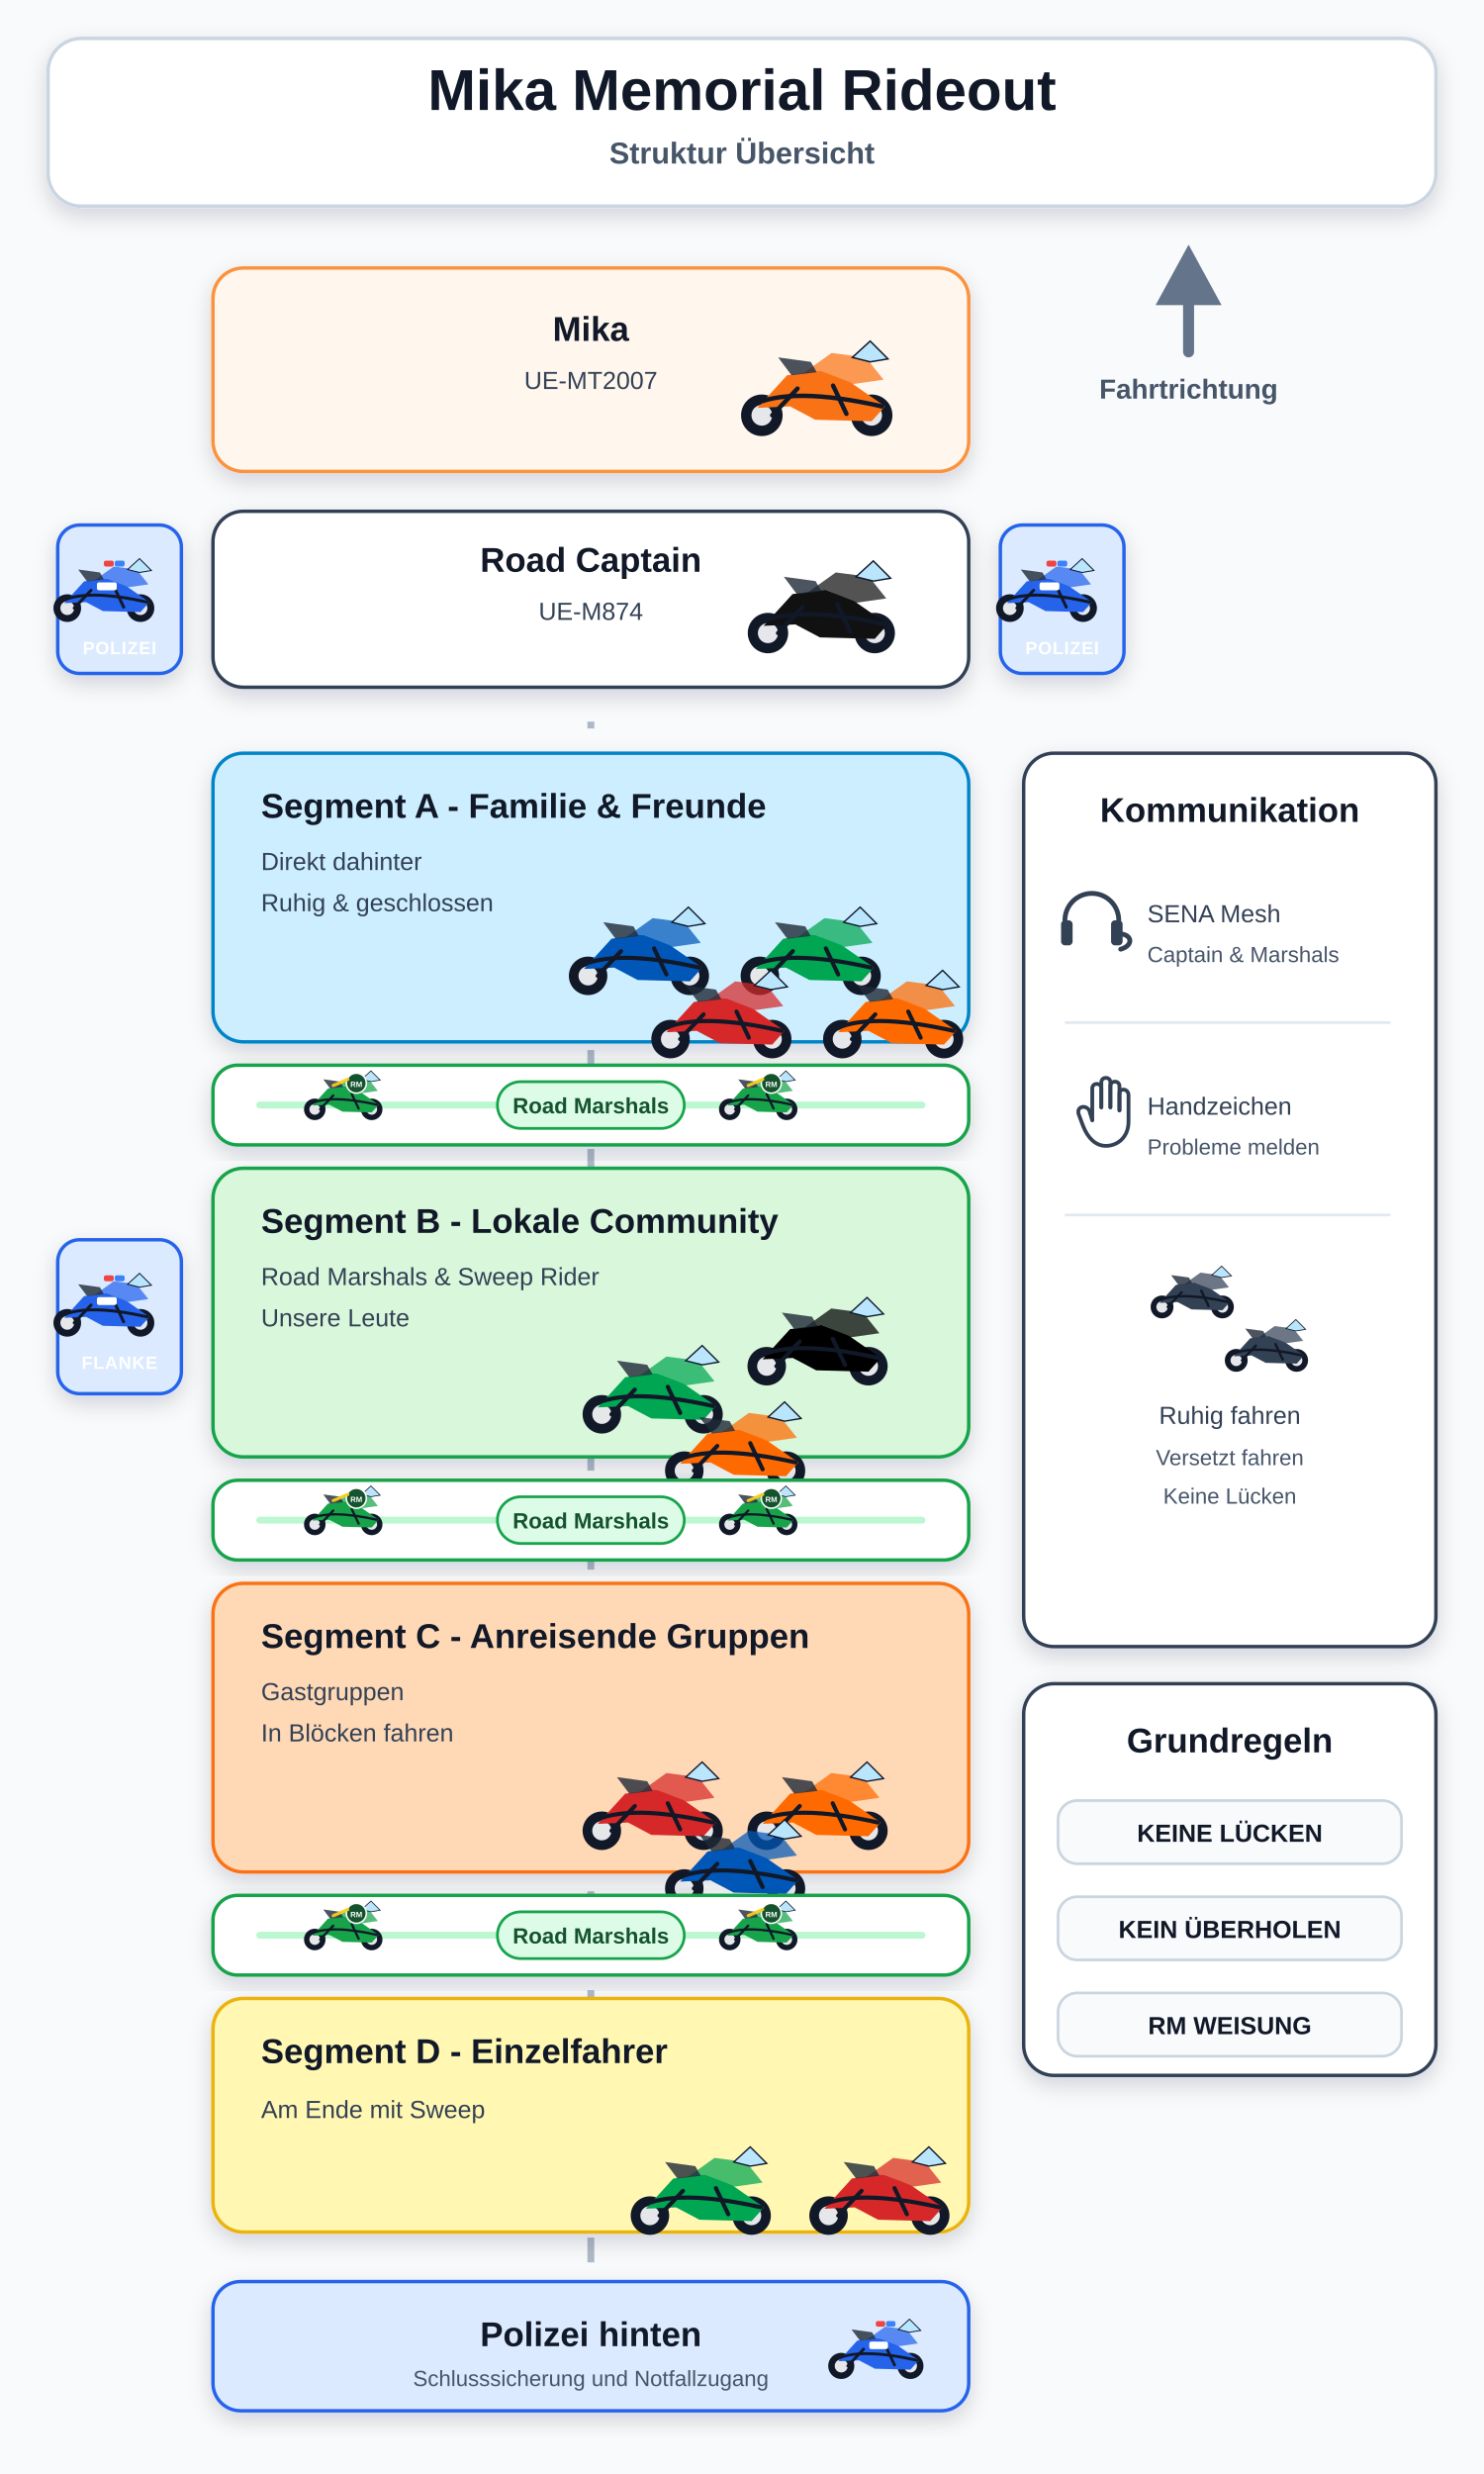
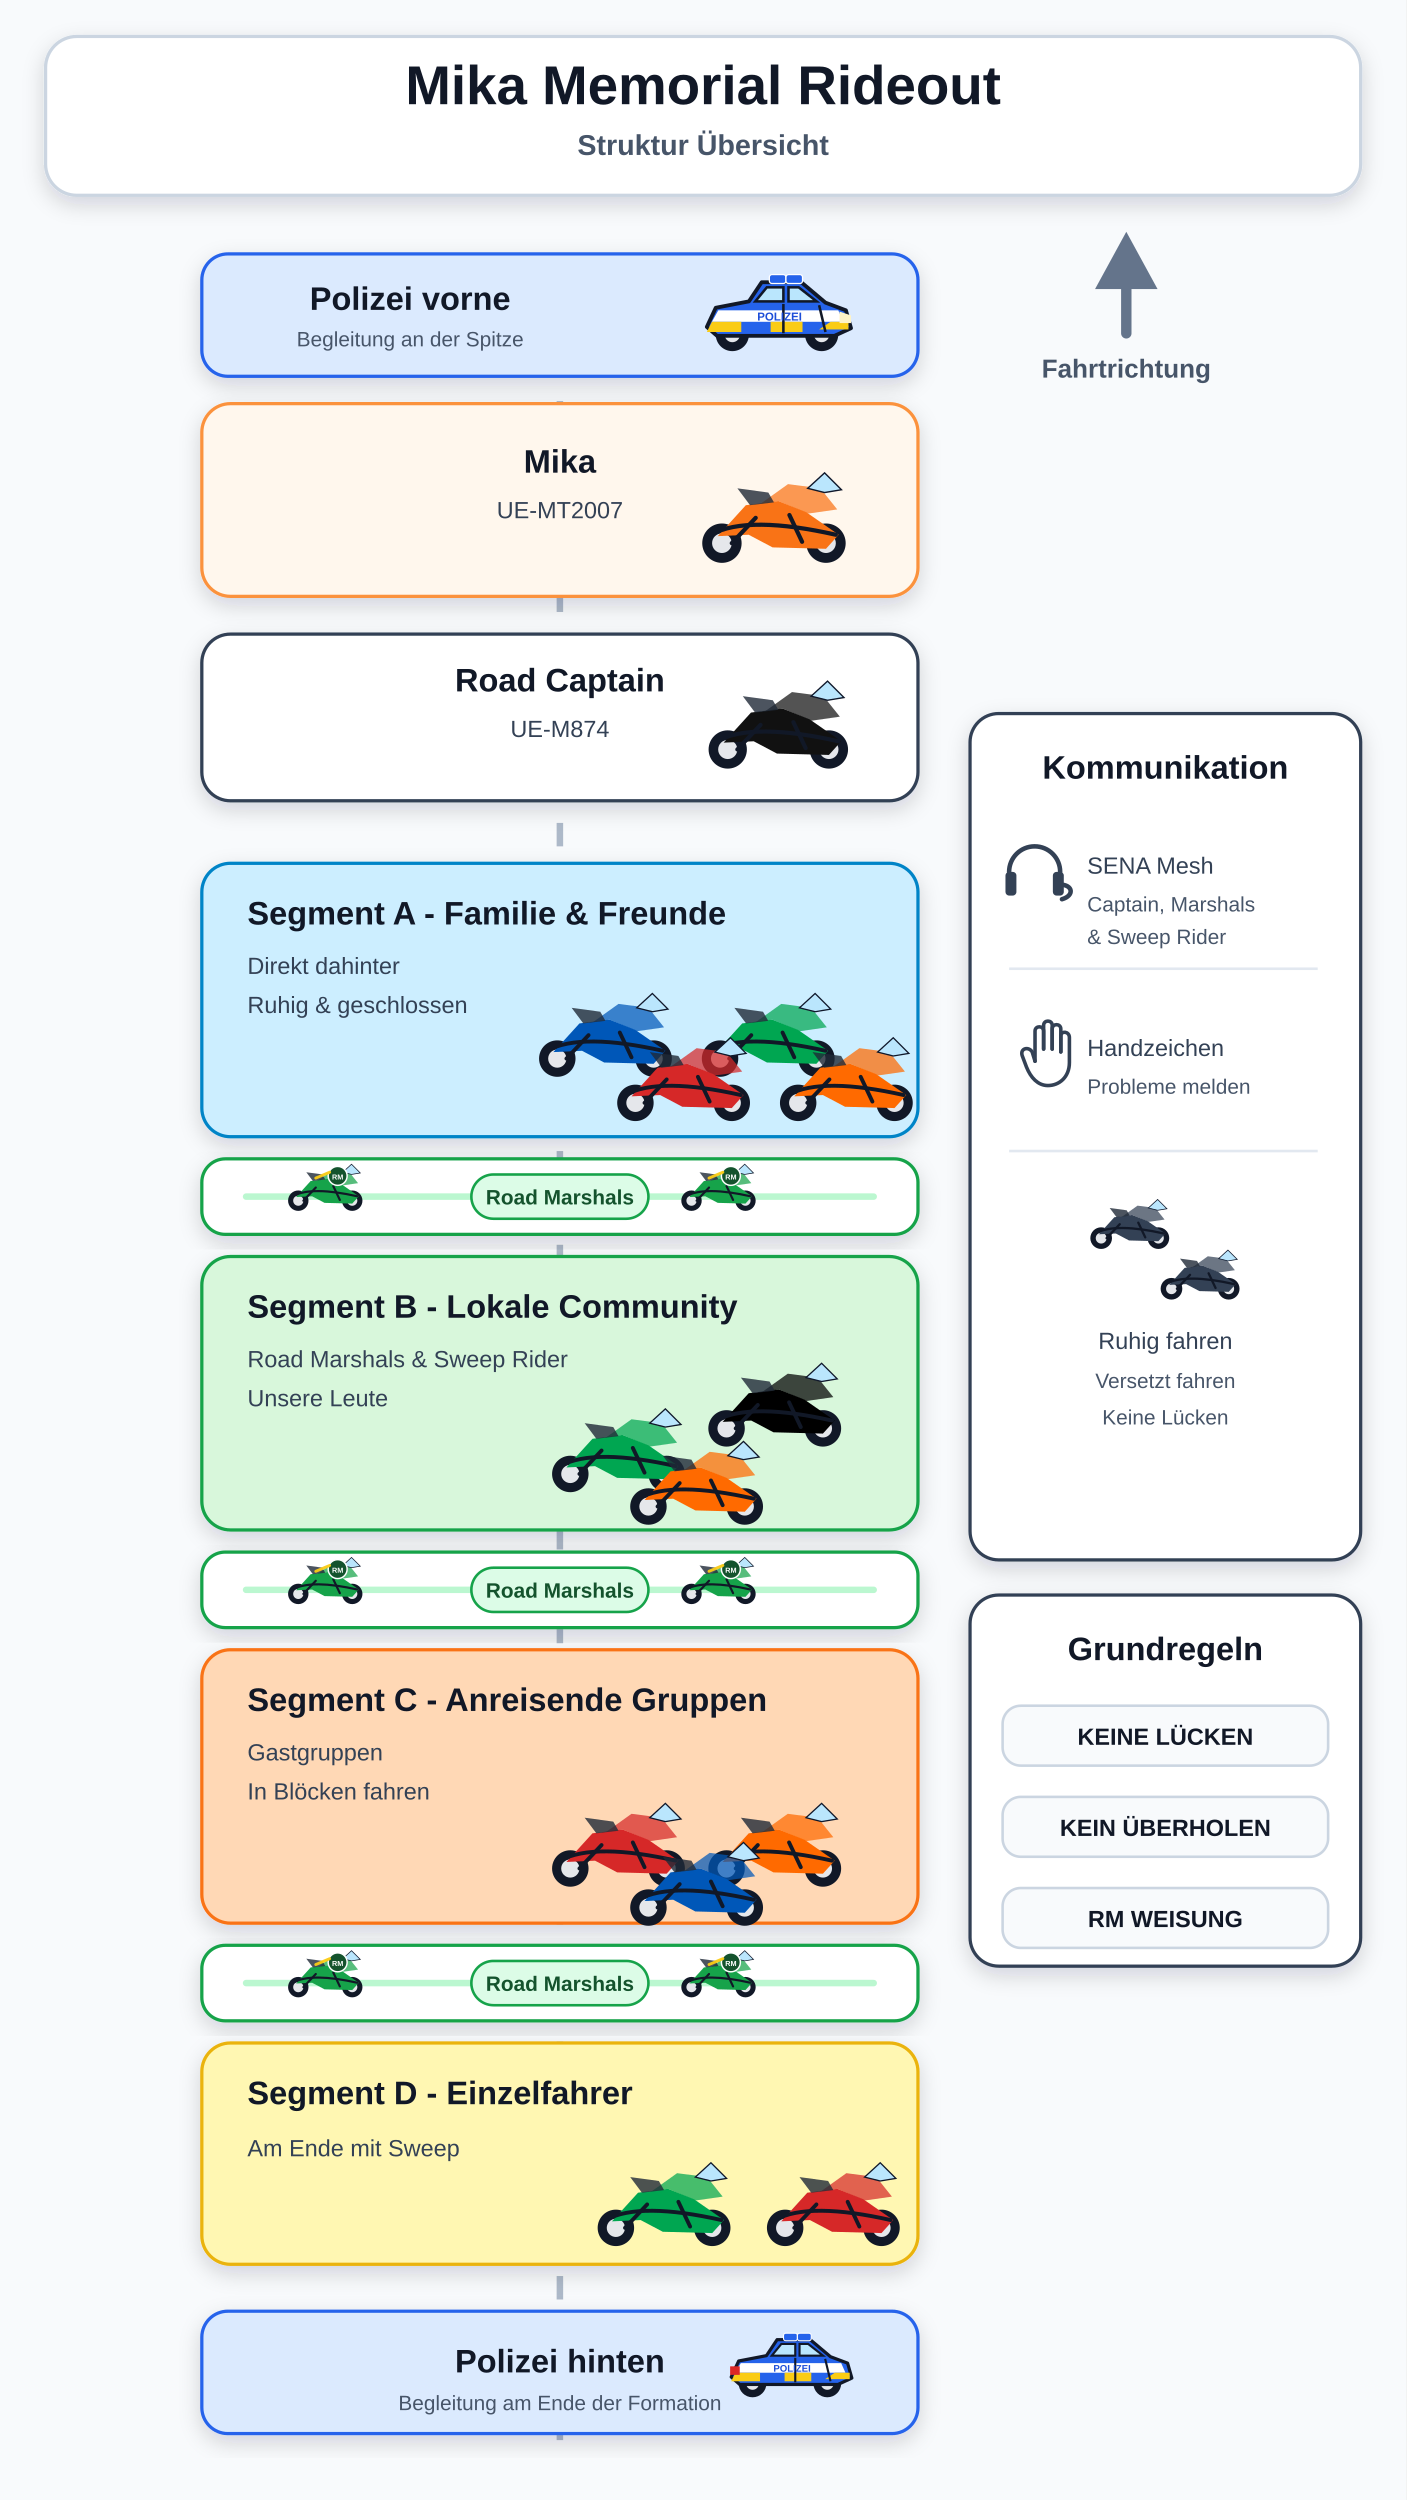
- <svg xmlns="http://www.w3.org/2000/svg" width="1080" height="1800" viewBox="0 0 1080 1800">
+ <svg xmlns="http://www.w3.org/2000/svg" width="1080" height="1920" viewBox="0 0 1080 1920">
  <defs>
    <filter id="shadow" x="-20%" y="-20%" width="140%" height="140%">
      <feDropShadow dx="0" dy="6" stdDeviation="8" flood-color="#0f172a" flood-opacity="0.16" />
    </filter>
    <style>
      .title{font:700 42px 'Segoe UI', Arial, sans-serif;fill:#111827}
      .subtitle{font:600 22px 'Segoe UI', Arial, sans-serif;fill:#475569}
      .section{font:700 25px 'Segoe UI', Arial, sans-serif;fill:#111827}
      .text{font:18px 'Segoe UI', Arial, sans-serif;fill:#334155}
      .small{font:16px 'Segoe UI', Arial, sans-serif;fill:#475569}
      .tiny{font:700 13px 'Segoe UI', Arial, sans-serif;fill:#ffffff;letter-spacing:.5px}
      .rule{font:700 24px 'Segoe UI', Arial, sans-serif;fill:#ffffff;letter-spacing:.5px}
      .label{font:700 15px 'Segoe UI', Arial, sans-serif;fill:#111827}
      .card{filter:url(#shadow);stroke-width:2.5}
      .lane{stroke:#94a3b8;stroke-width:5;stroke-dasharray:18 18;opacity:.75}
      .arrowText{font:700 20px 'Segoe UI', Arial, sans-serif;fill:#475569}
    </style>
    <g id="sportbike">
      <circle cx="18" cy="52" r="14" fill="#111827" />
      <circle cx="92" cy="52" r="14" fill="#111827" />
      <circle cx="18" cy="52" r="7" fill="#e5e7eb" />
      <circle cx="92" cy="52" r="7" fill="#e5e7eb" />
      <path d="M15 47 L35 25 L58 22 L78 30 L101 46 L92 56 L54 55 L37 46 Z" fill="currentColor" />
      <path d="M44 25 L65 10 L88 13 L100 28 L79 31 L58 22 Z" fill="currentColor" opacity="0.72" />
      <path d="M79 13 L91 2 L103 14 L91 16 Z" fill="#bae6fd" stroke="#0f172a" stroke-width="1" />
      <path d="M38 25 L29 13 L51 16 L55 23 Z" fill="#1f2937" opacity=".8" />
      <path d="M10 46 C28 36, 59 37, 99 46" fill="none" stroke="#111827" stroke-width="3" stroke-linecap="round" />
      <path d="M66 32 L75 51" stroke="#111827" stroke-width="3" stroke-linecap="round" />
      <path d="M42 34 L25 52" stroke="#111827" stroke-width="3" stroke-linecap="round" />
    </g>
-     <g id="policebike">
-       <use href="#sportbike" style="color:#2563eb" />
-       <rect x="48" y="26" width="20" height="8" rx="2" fill="#ffffff" />
-       <rect x="55" y="4" width="10" height="6" rx="2" fill="#ef4444" />
-       <rect x="66" y="4" width="10" height="6" rx="2" fill="#3b82f6" />
+     <g id="policecarFront">
+       <circle cx="28" cy="53" r="13" fill="#111827" />
+       <circle cx="28" cy="53" r="6" fill="#e5e7eb" />
+       <circle cx="98" cy="53" r="13" fill="#111827" />
+       <circle cx="98" cy="53" r="6" fill="#e5e7eb" />
+       <path d="M8 47 L15 32 L41 27 L51 12 L82 12 L101 28 L117 34 L121 48 L108 54 L16 54 Z" fill="#2563eb" stroke="#111827" stroke-width="3" stroke-linejoin="round" />
+       <path d="M46 27 L55 16 H68 V27 Z" fill="#bae6fd" stroke="#111827" stroke-width="2" />
+       <path d="M72 16 H80 L94 27 H72 Z" fill="#bae6fd" stroke="#111827" stroke-width="2" />
+       <path d="M17 34 L111 34 L115 43 L12 43 Z" fill="#ffffff" />
+       <path d="M12 43 H35 V51 H8 Z M58 43 H83 V51 H58 Z M105 43 H119 V49 H96 Z" fill="#facc15" />
+       <path d="M68 29 V52 M96 30 L101 51" stroke="#111827" stroke-width="2" />
+       <rect x="57" y="6" width="13" height="7" rx="2" fill="#2563eb" stroke="#ffffff" stroke-width="1" />
+       <rect x="70" y="6" width="13" height="7" rx="2" fill="#2563eb" stroke="#ffffff" stroke-width="1" />
+       <path d="M112 35 L121 38 L121 44 H112 Z" fill="#fef3c7" />
+       <text x="65" y="42" text-anchor="middle" font-family="Segoe UI, Arial, sans-serif" font-size="9" font-weight="800" fill="#1d4ed8">POLIZEI</text>
+     </g>
+     <g id="policecarRear">
+       <circle cx="28" cy="53" r="13" fill="#111827" />
+       <circle cx="28" cy="53" r="6" fill="#e5e7eb" />
+       <circle cx="98" cy="53" r="13" fill="#111827" />
+       <circle cx="98" cy="53" r="6" fill="#e5e7eb" />
+       <path d="M8 47 L15 32 L41 27 L51 12 L82 12 L101 28 L117 34 L121 48 L108 54 L16 54 Z" fill="#2563eb" stroke="#111827" stroke-width="3" stroke-linejoin="round" />
+       <path d="M46 27 L55 16 H68 V27 Z" fill="#bae6fd" stroke="#111827" stroke-width="2" />
+       <path d="M72 16 H80 L94 27 H72 Z" fill="#bae6fd" stroke="#111827" stroke-width="2" />
+       <path d="M17 34 L111 34 L115 43 L12 43 Z" fill="#ffffff" />
+       <path d="M12 43 H35 V51 H8 Z M58 43 H83 V51 H58 Z M105 43 H119 V49 H96 Z" fill="#facc15" />
+       <path d="M68 29 V52 M96 30 L101 51" stroke="#111827" stroke-width="2" />
+       <rect x="57" y="6" width="13" height="7" rx="2" fill="#2563eb" stroke="#ffffff" stroke-width="1" />
+       <rect x="70" y="6" width="13" height="7" rx="2" fill="#2563eb" stroke="#ffffff" stroke-width="1" />
+       <path d="M7 37 H16 V45 H7 Z" fill="#dc2626" />
+       <text x="65" y="42" text-anchor="middle" font-family="Segoe UI, Arial, sans-serif" font-size="9" font-weight="800" fill="#1d4ed8">POLIZEI</text>
    </g>
    <g id="roadMarshalBike">
      <use href="#sportbike" style="color:#16a34a" />
      <circle cx="72" cy="18" r="13" fill="#14532d" stroke="#ffffff" stroke-width="2" />
      <text x="72" y="23" text-anchor="middle" font-family="Segoe UI, Arial, sans-serif" font-size="10" font-weight="700" fill="#ffffff">RM</text>
      <path d="M42 21 L61 13" stroke="#facc15" stroke-width="4" stroke-linecap="round" opacity=".95" />
    </g>
    <g id="marshalIcon">
      <circle cx="0" cy="0" r="24" fill="#15803d" />
      <text x="0" y="7" text-anchor="middle" font-family="Segoe UI, Arial, sans-serif" font-size="16" font-weight="700" fill="#ffffff">M</text>
    </g>
    <g id="headsetIcon" fill="none" stroke="#334155" stroke-width="5" stroke-linecap="round">
      <path d="M0 28 A28 28 0 0 1 56 28" />
      <rect x="-4" y="28" width="12" height="26" rx="4" fill="#334155" stroke="none" />
      <rect x="48" y="28" width="12" height="26" rx="4" fill="#334155" stroke="none" />
      <path d="M56 42 C70 42 72 54 58 58" />
    </g>
    <g id="handIcon" fill="none" stroke="#334155" stroke-width="5" stroke-linejoin="round" stroke-linecap="round">
      <path d="M18 60 L18 18 C18 10 30 10 30 18 L30 43" />
      <path d="M30 43 L30 10 C30 2 42 2 42 10 L42 43" />
      <path d="M42 43 L42 15 C42 7 54 7 54 15 L54 47" />
      <path d="M54 47 L54 25 C54 17 66 18 66 27 L66 62 C66 82 52 94 36 94 C22 94 12 83 6 68 L0 52 C-3 42 9 39 14 47 L18 60" />
    </g>
    <g id="staggerIcon">
      <use href="#sportbike" transform="scale(.55)" style="color:#334155" />
      <use href="#sportbike" transform="translate(50 36) scale(.55)" style="color:#334155" />
    </g>
    <g id="marshalBand">
      <rect x="0" y="0" width="550" height="58" rx="18" fill="#ffffff" stroke="#16a34a" stroke-width="2.5" filter="url(#shadow)" />
      <line x1="34" y1="29" x2="516" y2="29" stroke="#bbf7d0" stroke-width="5" stroke-linecap="round" />
      <g transform="translate(64 3) scale(.56)">
        <use href="#roadMarshalBike" />
      </g>
      <g transform="translate(366 3) scale(.56)">
        <use href="#roadMarshalBike" />
      </g>
      <rect x="207" y="12" width="136" height="34" rx="17" fill="#dcfce7" stroke="#16a34a" stroke-width="2" />
      <text x="275" y="35" text-anchor="middle" font-family="Segoe UI, Arial, sans-serif" font-size="16" font-weight="700" fill="#14532d">Road Marshals</text>
    </g>
  </defs>
-   <rect width="1080" height="1800" fill="#f8fafc" />
+   <rect width="1080" height="1920" fill="#f8fafc" />
  <rect x="35" y="28" width="1010" height="122" rx="24" fill="#ffffff" stroke="#cbd5e1" stroke-width="2.5" filter="url(#shadow)" />
  <text x="540" y="80" text-anchor="middle" class="title">Mika Memorial Rideout</text>
  <text x="540" y="119" text-anchor="middle" class="subtitle">Struktur Übersicht</text>
-   <line x1="430" y1="1754" x2="430" y2="525" class="lane" />
+   <line x1="430" y1="1874" x2="430" y2="292" class="lane" />
  <g id="directionMarker" transform="translate(865 178)">
    <line x1="0" y1="78" x2="0" y2="18" stroke="#64748b" stroke-width="8" stroke-linecap="round" />
    <polygon points="0,0 -24,44 24,44" fill="#64748b" />
    <text x="0" y="112" text-anchor="middle" class="arrowText">Fahrtrichtung</text>
  </g>
-   <rect x="155" y="195" width="550" height="148" rx="22" fill="#fff7ed" stroke="#fb923c" class="card" />
-   <text x="430" y="248" text-anchor="middle" class="section">Mika</text>
-   <text x="430" y="283" text-anchor="middle" class="text">UE-MT2007</text>
-   <g transform="translate(535 246) scale(1.08)" style="color:#f97316">
-     <use href="#sportbike" />
-   </g>
-   <rect x="155" y="372" width="550" height="128" rx="22" fill="#ffffff" stroke="#334155" class="card" />
-   <text x="430" y="416" text-anchor="middle" class="section">Road Captain</text>
-   <text x="430" y="451" text-anchor="middle" class="text">UE-M874</text>
-   <g transform="translate(540 406) scale(1.05)" style="color:#111111">
-     <use href="#sportbike" />
-   </g>
-   <rect x="42" y="382" width="90" height="108" rx="16" fill="#dbeafe" stroke="#2563eb" stroke-width="2.5" filter="url(#shadow)" />
-   <g transform="translate(36 405) scale(.72)">
-     <use href="#policebike" />
-   </g>
-   <text x="87" y="476" text-anchor="middle" class="tiny" fill="#1d4ed8">POLIZEI</text>
-   <rect x="728" y="382" width="90" height="108" rx="16" fill="#dbeafe" stroke="#2563eb" stroke-width="2.5" filter="url(#shadow)" />
-   <g transform="translate(722 405) scale(.72)">
-     <use href="#policebike" />
-   </g>
-   <text x="773" y="476" text-anchor="middle" class="tiny" fill="#1d4ed8">POLIZEI</text>
-   <rect x="155" y="548" width="550" height="210" rx="22" fill="#cceeff" stroke="#0284c7" class="card" />
-   <text x="190" y="595" class="section">Segment A - Familie &amp; Freunde</text>
-   <text x="190" y="633" class="text">Direkt dahinter</text>
-   <text x="190" y="663" class="text">Ruhig &amp; geschlossen</text>
-   <g transform="translate(410 658)" style="color:#0057b8">
-     <use href="#sportbike" />
-   </g>
-   <g transform="translate(535 658)" style="color:#00a651">
-     <use href="#sportbike" />
-   </g>
-   <g transform="translate(470 704)" style="color:#d62828">
-     <use href="#sportbike" />
-   </g>
-   <g transform="translate(595 704)" style="color:#ff6a00">
-     <use href="#sportbike" />
-   </g>
-   <g transform="translate(155 775)">
-     <use href="#marshalBand" />
-   </g>
-   <rect x="155" y="850" width="550" height="210" rx="22" fill="#d8f7db" stroke="#16a34a" class="card" />
-   <text x="190" y="897" class="section">Segment B - Lokale Community</text>
-   <text x="190" y="935" class="text">Road Marshals &amp; Sweep Rider</text>
-   <text x="190" y="965" class="text">Unsere Leute</text>
-   <g transform="translate(420 977)" style="color:#00a651">
-     <use href="#sportbike" />
-   </g>
-   <g transform="translate(540 942)" style="--bike-main:#0057b8;--bike-accent:#93c5fd">
-     <use href="#sportbike" />
-   </g>
-   <g transform="translate(480 1018)" style="color:#ff6a00">
-     <use href="#sportbike" />
-   </g>
-   <rect x="42" y="902" width="90" height="112" rx="16" fill="#dbeafe" stroke="#2563eb" stroke-width="2.5" filter="url(#shadow)" />
-   <g transform="translate(36 925) scale(.72)">
-     <use href="#policebike" />
-   </g>
-   <text x="87" y="996" text-anchor="middle" class="tiny" fill="#1d4ed8">FLANKE</text>
-   <g transform="translate(155 1077)">
-     <use href="#marshalBand" />
-   </g>
-   <rect x="155" y="1152" width="550" height="210" rx="22" fill="#ffd8b5" stroke="#f97316" class="card" />
-   <text x="190" y="1199" class="section">Segment C - Anreisende Gruppen</text>
-   <text x="190" y="1237" class="text">Gastgruppen</text>
-   <text x="190" y="1267" class="text">In Blöcken fahren</text>
-   <g transform="translate(420 1280)" style="color:#d62828">
-     <use href="#sportbike" />
-   </g>
-   <g transform="translate(540 1280)" style="color:#ff6a00">
-     <use href="#sportbike" />
-   </g>
-   <g transform="translate(480 1322)" style="color:#0057b8">
-     <use href="#sportbike" />
-   </g>
-   <g transform="translate(155 1379)">
-     <use href="#marshalBand" />
-   </g>
-   <rect x="155" y="1454" width="550" height="170" rx="22" fill="#fff7b2" stroke="#eab308" class="card" />
-   <text x="190" y="1501" class="section">Segment D - Einzelfahrer</text>
-   <text x="190" y="1541" class="text">Am Ende mit Sweep</text>
-   <g transform="translate(455 1560)" style="color:#00a651">
-     <use href="#sportbike" />
-   </g>
-   <g transform="translate(585 1560)" style="color:#d62828">
-     <use href="#sportbike" />
-   </g>
-   <rect x="155" y="1660" width="550" height="94" rx="20" fill="#dbeafe" stroke="#2563eb" class="card" />
-   <text x="430" y="1707" text-anchor="middle" class="section">Polizei hinten</text>
-   <text x="430" y="1736" text-anchor="middle" class="small">Schlusssicherung und Notfallzugang</text>
-   <g transform="translate(600 1686) scale(.68)">
-     <use href="#policebike" />
+   <rect x="155" y="195" width="550" height="94" rx="20" fill="#dbeafe" stroke="#2563eb" class="card" />
+   <text x="315" y="238" text-anchor="middle" class="section">Polizei vorne</text>
+   <text x="315" y="266" text-anchor="middle" class="small">Begleitung an der Spitze</text>
+   <g transform="translate(535 205) scale(.98)">
+     <use href="#policecarFront" />
+   </g>
+   <g id="rideoutFormation" transform="translate(0 115)">
+     <rect x="155" y="195" width="550" height="148" rx="22" fill="#fff7ed" stroke="#fb923c" class="card" />
+     <text x="430" y="248" text-anchor="middle" class="section">Mika</text>
+     <text x="430" y="283" text-anchor="middle" class="text">UE-MT2007</text>
+     <g transform="translate(535 246) scale(1.08)" style="color:#f97316">
+       <use href="#sportbike" />
+     </g>
+     <rect x="155" y="372" width="550" height="128" rx="22" fill="#ffffff" stroke="#334155" class="card" />
+     <text x="430" y="416" text-anchor="middle" class="section">Road Captain</text>
+     <text x="430" y="451" text-anchor="middle" class="text">UE-M874</text>
+     <g transform="translate(540 406) scale(1.05)" style="color:#111111">
+       <use href="#sportbike" />
+     </g>
+     <rect x="155" y="548" width="550" height="210" rx="22" fill="#cceeff" stroke="#0284c7" class="card" />
+     <text x="190" y="595" class="section">Segment A - Familie &amp; Freunde</text>
+     <text x="190" y="633" class="text">Direkt dahinter</text>
+     <text x="190" y="663" class="text">Ruhig &amp; geschlossen</text>
+     <g transform="translate(410 646)" style="color:#0057b8">
+       <use href="#sportbike" />
+     </g>
+     <g transform="translate(535 646)" style="color:#00a651">
+       <use href="#sportbike" />
+     </g>
+     <g transform="translate(470 680)" style="color:#d62828">
+       <use href="#sportbike" />
+     </g>
+     <g transform="translate(595 680)" style="color:#ff6a00">
+       <use href="#sportbike" />
+     </g>
+     <g transform="translate(155 775)">
+       <use href="#marshalBand" />
+     </g>
+     <rect x="155" y="850" width="550" height="210" rx="22" fill="#d8f7db" stroke="#16a34a" class="card" />
+     <text x="190" y="897" class="section">Segment B - Lokale Community</text>
+     <text x="190" y="935" class="text">Road Marshals &amp; Sweep Rider</text>
+     <text x="190" y="965" class="text">Unsere Leute</text>
+     <g transform="translate(420 965)" style="color:#00a651">
+       <use href="#sportbike" />
+     </g>
+     <g transform="translate(540 930)" style="--bike-main:#0057b8;--bike-accent:#93c5fd">
+       <use href="#sportbike" />
+     </g>
+     <g transform="translate(480 990)" style="color:#ff6a00">
+       <use href="#sportbike" />
+     </g>
+     <g transform="translate(155 1077)">
+       <use href="#marshalBand" />
+     </g>
+     <rect x="155" y="1152" width="550" height="210" rx="22" fill="#ffd8b5" stroke="#f97316" class="card" />
+     <text x="190" y="1199" class="section">Segment C - Anreisende Gruppen</text>
+     <text x="190" y="1237" class="text">Gastgruppen</text>
+     <text x="190" y="1267" class="text">In Blöcken fahren</text>
+     <g transform="translate(420 1268)" style="color:#d62828">
+       <use href="#sportbike" />
+     </g>
+     <g transform="translate(540 1268)" style="color:#ff6a00">
+       <use href="#sportbike" />
+     </g>
+     <g transform="translate(480 1298)" style="color:#0057b8">
+       <use href="#sportbike" />
+     </g>
+     <g transform="translate(155 1379)">
+       <use href="#marshalBand" />
+     </g>
+     <rect x="155" y="1454" width="550" height="170" rx="22" fill="#fff7b2" stroke="#eab308" class="card" />
+     <text x="190" y="1501" class="section">Segment D - Einzelfahrer</text>
+     <text x="190" y="1541" class="text">Am Ende mit Sweep</text>
+     <g transform="translate(455 1544)" style="color:#00a651">
+       <use href="#sportbike" />
+     </g>
+     <g transform="translate(585 1544)" style="color:#d62828">
+       <use href="#sportbike" />
+     </g>
+     <rect x="155" y="1660" width="550" height="94" rx="20" fill="#dbeafe" stroke="#2563eb" class="card" />
+     <text x="430" y="1707" text-anchor="middle" class="section">Polizei hinten</text>
+     <text x="430" y="1736" text-anchor="middle" class="small">Begleitung am Ende der Formation</text>
+     <g transform="translate(555 1672) scale(.82)">
+       <use href="#policecarRear" />
+     </g>
  </g>
  <rect x="745" y="548" width="300" height="650" rx="22" fill="#ffffff" stroke="#334155" stroke-width="2.5" filter="url(#shadow)" />
  <text x="895" y="598" text-anchor="middle" class="section">Kommunikation</text>
  <g transform="translate(775 650) scale(.7)">
    <use href="#headsetIcon" />
  </g>
  <text x="835" y="671" class="text">SENA Mesh</text>
-   <text x="835" y="700" class="small">Captain &amp; Marshals</text>
+   <text x="835" y="700" class="small">Captain, Marshals</text>
+   <text x="835" y="725" class="small">&amp; Sweep Rider</text>
  <line x1="775" y1="744" x2="1012" y2="744" stroke="#e2e8f0" stroke-width="2" />
  <g transform="translate(785 782) scale(.55)">
    <use href="#handIcon" />
  </g>
  <text x="835" y="811" class="text">Handzeichen</text>
  <text x="835" y="840" class="small">Probleme melden</text>
  <line x1="775" y1="884" x2="1012" y2="884" stroke="#e2e8f0" stroke-width="2" />
  <g transform="translate(835 920) scale(1.08)">
    <use href="#staggerIcon" />
  </g>
  <text x="895" y="1036" text-anchor="middle" class="text">Ruhig fahren</text>
  <text x="895" y="1066" text-anchor="middle" class="small">Versetzt fahren</text>
  <text x="895" y="1094" text-anchor="middle" class="small">Keine Lücken</text>
  <g id="rulesPanel">
    <rect x="745" y="1225" width="300" height="285" rx="22" fill="#ffffff" stroke="#334155" stroke-width="2.5" filter="url(#shadow)" />
    <text x="895" y="1275" text-anchor="middle" class="section">Grundregeln</text>
    <rect x="770" y="1310" width="250" height="46" rx="14" fill="#f8fafc" stroke="#cbd5e1" stroke-width="2" />
    <text x="895" y="1340" text-anchor="middle" font-family="Segoe UI, Arial, sans-serif" font-size="18" font-weight="700" fill="#111827">KEINE LÜCKEN</text>
    <rect x="770" y="1380" width="250" height="46" rx="14" fill="#f8fafc" stroke="#cbd5e1" stroke-width="2" />
    <text x="895" y="1410" text-anchor="middle" font-family="Segoe UI, Arial, sans-serif" font-size="18" font-weight="700" fill="#111827">KEIN ÜBERHOLEN</text>
    <rect x="770" y="1450" width="250" height="46" rx="14" fill="#f8fafc" stroke="#cbd5e1" stroke-width="2" />
    <text x="895" y="1480" text-anchor="middle" font-family="Segoe UI, Arial, sans-serif" font-size="18" font-weight="700" fill="#111827">RM WEISUNG</text>
  </g>
</svg>
